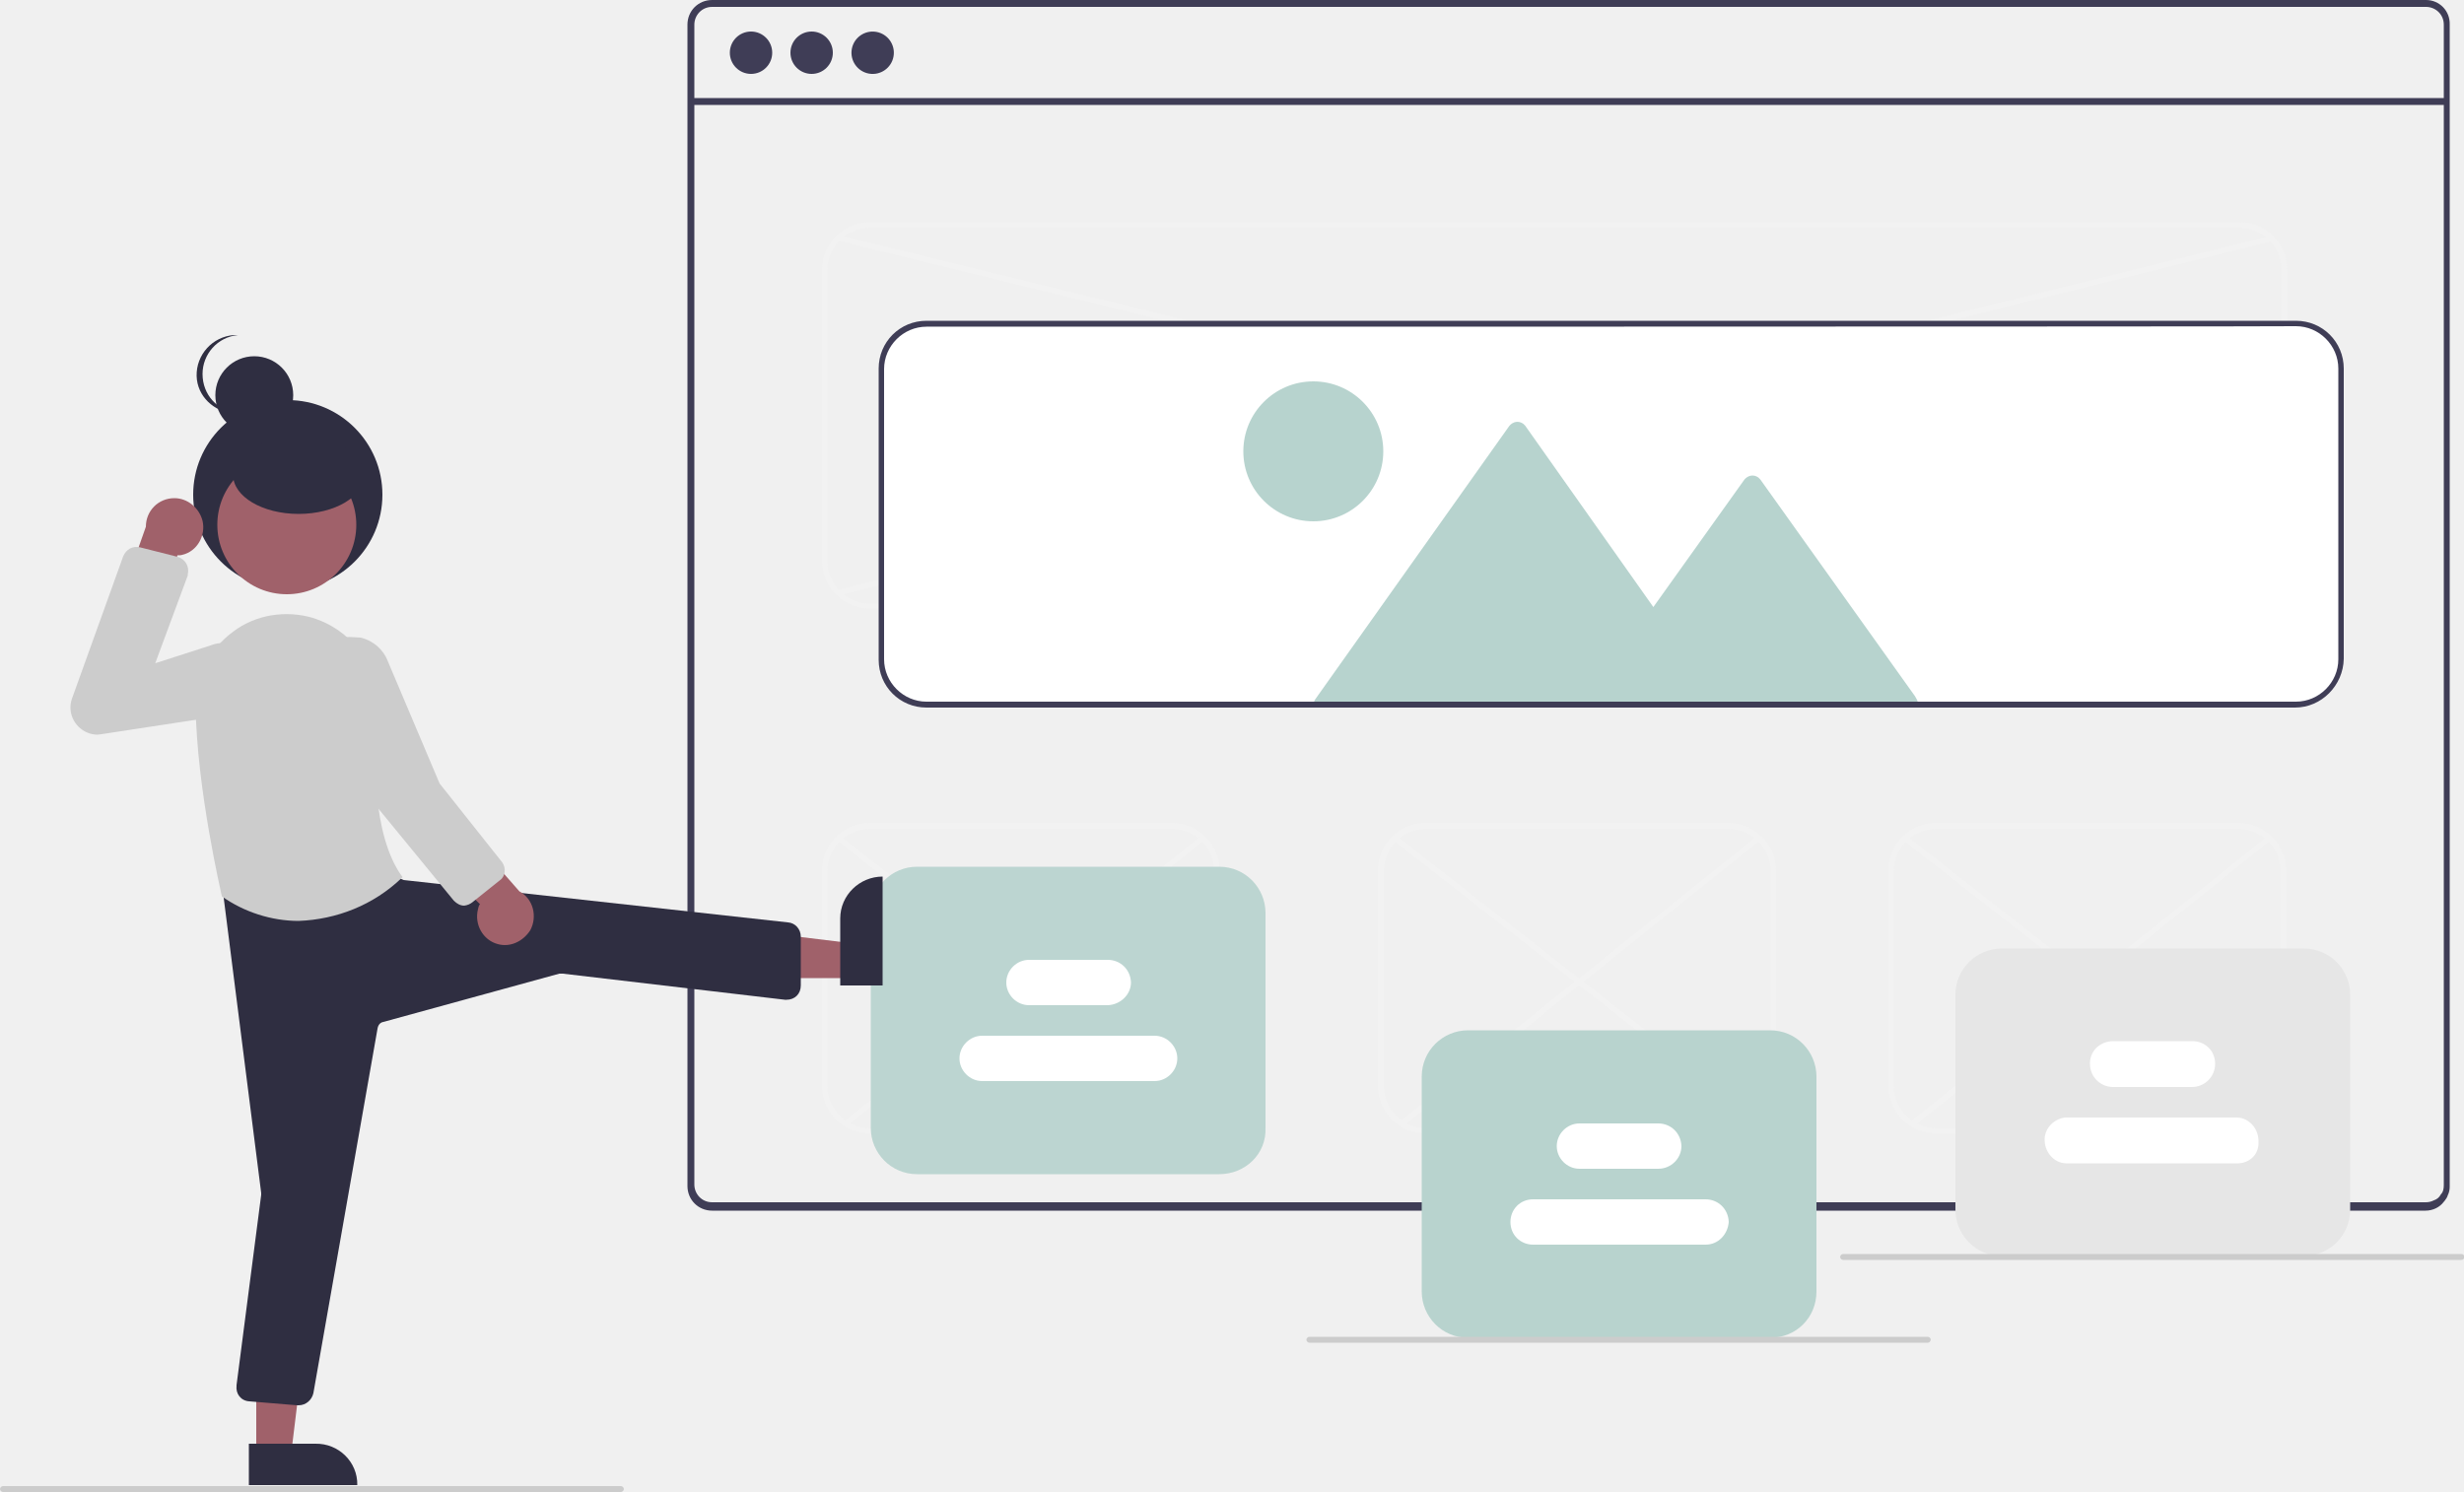
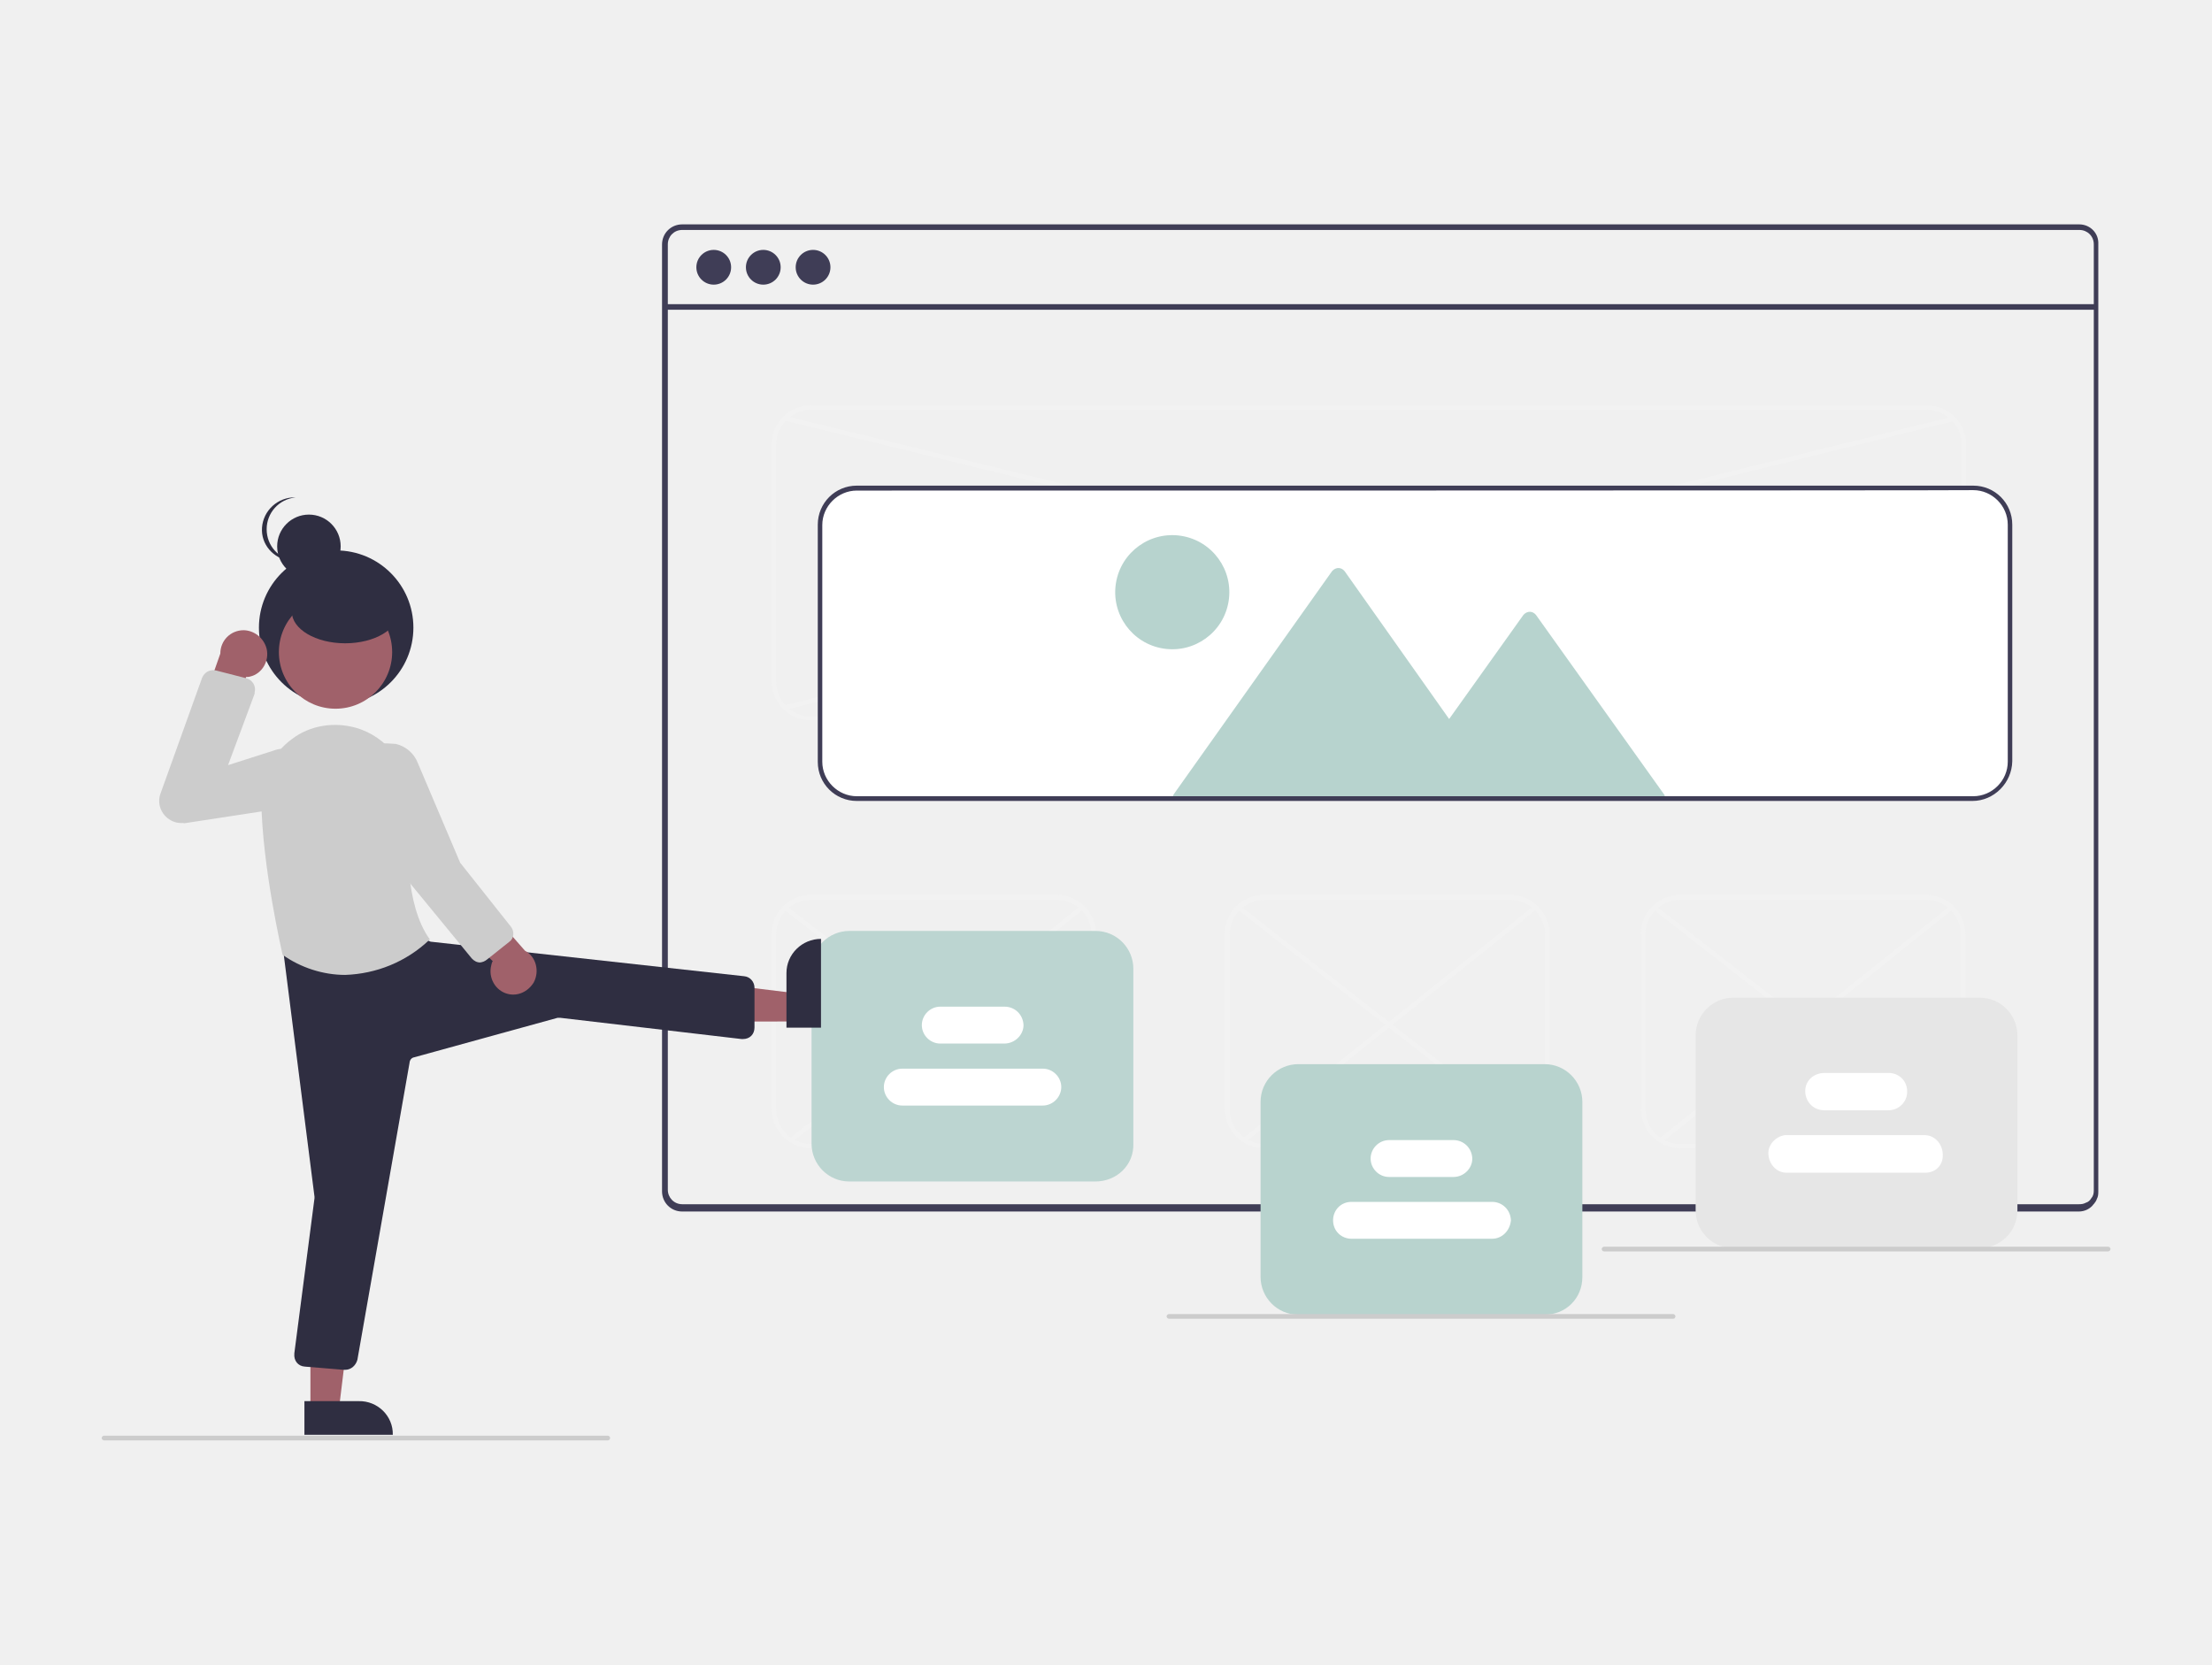
- <svg xmlns="http://www.w3.org/2000/svg" version="1.1" id="Capa_1" x="0px" y="0px" viewBox="0 0 500 302.8" style="enable-background:new 0 0 500 302.8;" xml:space="preserve">
+ <svg xmlns="http://www.w3.org/2000/svg" version="1.1" id="Capa_1" x="0px" y="0px" viewBox="0 0 1031.1 776.1" style="enable-background:new 0 0 1031.1 776.1;" xml:space="preserve">
  <style type="text/css">
	.st0{fill:#3F3D56;}
	.st1{fill:#F2F2F2;}
	.st2{fill:#FFFFFF;}
	.st3{fill:#B8D3CE;}
	.st4{fill:#CCCCCC;}
	.st5{fill:#BCD5D1;}
	.st6{fill:#E6E6E6;}
	.st7{fill:#A0616A;}
	.st8{fill:#2F2E41;}
	.st9{fill:#B7D3CE;}
</style>
  <g id="Grupo_1150">
    <g id="Grupo_502">
-       <path id="Trazado_910" class="st0" d="M492.3,0H144.5c-2.8,0-5,2.2-5,5l0,0v235.7c0,2.8,2.2,5,5,5l0,0h347.7    c1.5,0,2.9-0.7,3.7-1.8l0.1-0.1c0.3-0.4,0.6-0.8,0.7-1.2c0.3-0.6,0.4-1.2,0.4-1.8V5C497.2,2.2,495,0,492.3,0L492.3,0z     M495.9,240.5c0,0.7-0.1,1.4-0.6,1.9c-0.3,0.6-0.8,1-1.4,1.2c-0.6,0.3-1.1,0.4-1.7,0.4H144.5c-2.1,0-3.6-1.7-3.6-3.6V5    c0-1.9,1.5-3.6,3.6-3.6h0.1h347.7c1.9,0,3.6,1.5,3.6,3.6l0,0v235.5H495.9z" />
-       <rect id="Rectángulo_212" x="140.2" y="19.9" class="st0" width="356.3" height="1.4" />
-       <circle id="Elipse_124" class="st0" cx="152.4" cy="10.7" r="4.3" />
-       <circle id="Elipse_125" class="st0" cx="164.7" cy="10.7" r="4.3" />
-       <ellipse id="Elipse_126" transform="matrix(0.1735 -0.9848 0.9848 0.1735 135.8353 183.1582)" class="st0" cx="177" cy="10.7" rx="4.3" ry="4.3" />
-       <path id="Trazado_911" class="st1" d="M454.2,123.5H176.5c-5.4,0-9.7-4.4-9.7-9.7V54.8c0-5.4,4.4-9.7,9.7-9.7h277.9    c5.4,0,9.7,4.3,9.7,9.7v59.1C464,119.1,459.6,123.5,454.2,123.5z M176.5,46.2c-4.7,0-8.6,3.9-8.6,8.6l0,0v59.1    c0,4.7,3.9,8.6,8.6,8.6l0,0h277.9c4.7,0,8.6-3.9,8.6-8.6l0,0V54.8c0-4.7-3.9-8.6-8.6-8.6l0,0H176.5z" />
-       <path id="Trazado_912" class="st1" d="M237.8,230h-61.3c-5.4,0-9.7-4.3-9.7-9.7v-43.6c0-5.4,4.4-9.7,9.7-9.7h61.3    c5.4,0,9.7,4.4,9.7,9.7l0,0v43.6C247.4,225.7,243.2,230,237.8,230z M176.5,168.2c-4.7,0-8.6,3.9-8.6,8.6l0,0v43.6    c0,4.7,3.9,8.6,8.6,8.6l0,0h61.3c4.7,0,8.6-3.9,8.6-8.6l0,0v-43.6c0-4.7-3.9-8.6-8.6-8.6l0,0H176.5z" />
-       <path id="Trazado_913" class="st1" d="M454.2,230h-61.3c-5.4,0-9.7-4.3-9.7-9.7v-43.6c0-5.4,4.3-9.7,9.7-9.7h61.3    c5.4,0,9.7,4.4,9.7,9.7v43.6C464,225.7,459.6,230,454.2,230z M392.9,168.2c-4.7,0-8.6,3.9-8.6,8.6v43.6c0,4.7,3.9,8.6,8.6,8.6    h61.3c4.7,0,8.6-3.9,8.6-8.6l0,0v-43.6c0-4.7-3.9-8.6-8.6-8.6l0,0H392.9z" />
-       <path id="Trazado_914" class="st1" d="M350.6,230h-61.3c-5.4,0-9.7-4.3-9.7-9.7v-43.6c0-5.4,4.3-9.7,9.7-9.7h61.3    c5.4,0,9.8,4.3,9.8,9.7l0,0v43.6C360.4,225.7,356,230,350.6,230L350.6,230z M289.4,168.2c-4.7,0-8.6,3.9-8.6,8.6v43.6    c0,4.7,3.9,8.6,8.6,8.6h61.3c4.7,0,8.6-3.9,8.6-8.6v-43.6c0-4.7-3.9-8.6-8.6-8.6H289.4z" />
-       <rect id="Rectángulo_213" x="316.1" y="-66.9" transform="matrix(0.2377 -0.9713 0.9713 0.2377 159.6611 371.7209)" class="st1" width="1.1" height="302.1" />
-       <rect id="Rectángulo_214" x="165.7" y="83.8" transform="matrix(0.9708 -0.2399 0.2399 0.9708 -11.0231 78.1514)" class="st1" width="299.6" height="1.1" />
-       <path id="Trazado_915" class="st2" d="M465.7,143.3H188c-5.3,0-9.4-4.3-9.4-9.4V74.8c0-5.3,4.3-9.4,9.4-9.4h277.9    c5.3,0,9.4,4.3,9.4,9.4v58.9C475.1,139,471,143.3,465.7,143.3z" />
-       <rect id="Rectángulo_215" x="319.2" y="152.2" transform="matrix(0.6151 -0.7884 0.7884 0.6151 -33.599 328.5853)" class="st1" width="1.1" height="93.1" />
-       <rect id="Rectángulo_216" x="274.3" y="198.5" transform="matrix(0.7808 -0.6248 0.6248 0.7808 -54.0399 243.9862)" class="st1" width="92.8" height="1.1" />
-       <rect id="Rectángulo_217" x="206.3" y="152.2" transform="matrix(0.6151 -0.7884 0.7884 0.6151 -77.0464 239.5976)" class="st1" width="1.1" height="93.1" />
-       <rect id="Rectángulo_218" x="161.4" y="198.5" transform="matrix(0.7808 -0.6248 0.6248 0.7808 -78.7928 173.4731)" class="st1" width="92.8" height="1.1" />
-       <rect id="Rectángulo_219" x="422.8" y="152.2" transform="matrix(0.6151 -0.7884 0.7884 0.6151 6.2193 410.3008)" class="st1" width="1.1" height="93.1" />
-       <rect id="Rectángulo_220" x="377.9" y="198.5" transform="matrix(0.7808 -0.6248 0.6248 0.7808 -31.3609 308.7387)" class="st1" width="92.8" height="1.1" />
-       <path id="Trazado_916" class="st3" d="M359.2,271.5h-61.3c-5.3,0-9.4-4.3-9.4-9.4v-43.6c0-5.3,4.3-9.4,9.4-9.4h61.3    c5.3,0,9.4,4.3,9.4,9.4l0,0v43.6C368.6,267.4,364.5,271.5,359.2,271.5z" />
-       <path id="Trazado_917" class="st4" d="M391.2,272.5H265.7c-0.3,0-0.6-0.3-0.6-0.6c0-0.3,0.3-0.6,0.6-0.6h125.5    c0.3,0,0.6,0.3,0.6,0.6C391.7,272.2,391.6,272.5,391.2,272.5L391.2,272.5z" />
-       <path id="Trazado_918" class="st4" d="M126,302.8H0.6c-0.3,0-0.6-0.3-0.6-0.6c0-0.3,0.3-0.6,0.6-0.6l0,0H126    c0.3,0,0.6,0.3,0.6,0.6C126.6,302.5,126.3,302.8,126,302.8L126,302.8z" />
-       <path id="Trazado_919" class="st2" d="M336.5,237.2h-16c-2.5,0-4.6-2.1-4.6-4.6c0-2.5,2.1-4.6,4.6-4.6h16c2.5,0,4.6,1.9,4.7,4.6    C341.2,235.1,339.1,237.2,336.5,237.2L336.5,237.2z" />
-       <path id="Trazado_920" class="st2" d="M346.1,252.6h-35c-2.5,0-4.6-1.9-4.6-4.6c0-2.5,1.9-4.6,4.6-4.6h35c2.5,0,4.6,1.9,4.7,4.6    C350.6,250.5,348.7,252.6,346.1,252.6L346.1,252.6z" />
-       <path id="Trazado_921" class="st5" d="M247.4,238.3h-61.3c-5.3,0-9.4-4.3-9.4-9.4v-43.6c0-5.3,4.3-9.4,9.4-9.4h61.3    c5.3,0,9.4,4.3,9.4,9.4l0,0v43.6C257,234.2,252.7,238.3,247.4,238.3L247.4,238.3L247.4,238.3z" />
-       <path id="Trazado_922" class="st2" d="M224.8,204h-16c-2.5,0-4.6-2.1-4.6-4.6s2.1-4.6,4.6-4.6h16c2.5,0,4.6,1.9,4.7,4.6    C229.5,201.8,227.4,203.9,224.8,204L224.8,204z" />
-       <path id="Trazado_923" class="st2" d="M234.3,219.4h-35c-2.5,0-4.6-2.1-4.6-4.6c0-2.5,2.1-4.6,4.6-4.6h35c2.5,0,4.6,2.1,4.6,4.6    C238.9,217.3,236.8,219.4,234.3,219.4z" />
-       <path id="Trazado_924" class="st6" d="M467.5,254.9h-61.3c-5.3,0-9.4-4.3-9.4-9.4l0,0v-43.6c0-5.3,4.3-9.4,9.4-9.4h61.3    c5.3,0,9.4,4.3,9.4,9.4v43.6C476.9,250.8,472.6,254.9,467.5,254.9L467.5,254.9z" />
-       <path id="Trazado_925" class="st2" d="M444.8,220.6h-16c-2.5,0-4.6-1.9-4.7-4.6c-0.1-2.6,1.9-4.6,4.6-4.7h16.2    c2.5,0,4.6,1.9,4.6,4.6C449.5,218.5,447.4,220.6,444.8,220.6L444.8,220.6z" />
-       <path id="Trazado_926" class="st2" d="M454.2,236.1h-35c-2.5-0.1-4.4-2.4-4.3-5c0.1-2.2,1.9-4,4.1-4.3h35c2.5,0.1,4.4,2.4,4.3,5    C458.4,234.2,456.6,236,454.2,236.1L454.2,236.1z" />
-       <path id="Trazado_927" class="st7" d="M172.6,198.5v-7.1l-27.1-3.3v10.4H172.6z" />
-       <path id="Trazado_928" class="st8" d="M179.1,177.9V200h-8.6v-13.6C170.5,181.7,174.4,177.9,179.1,177.9L179.1,177.9z" />
-       <path id="Trazado_929" class="st7" d="M52,294.9h7.1l3.3-27.1H52V294.9z" />
-       <path id="Trazado_930" class="st8" d="M72.5,301.4h-22v-8.4H64C68.7,292.9,72.6,296.7,72.5,301.4L72.5,301.4z" />
-       <path id="Trazado_931" class="st8" d="M60.6,285.2h-0.3l-9.7-0.8c-1.7-0.1-2.8-1.5-2.6-3.2v-0.1l5-38.6c0-0.1,0-0.3,0-0.4    l-7.9-62.2c-0.1-1.7,1-3,2.5-3.3l0,0h0.3l27.9-0.4h0.6l5.5,2.4l78,8.6c1.5,0.1,2.6,1.4,2.6,2.9V200c0,1.7-1.2,2.9-2.9,2.9l0,0    h-0.3l-45.1-5.3c-0.3,0-0.4,0-0.7,0l-35.7,9.8c-0.7,0.1-1.1,0.7-1.2,1.4l-13,73.9C63.3,284.1,62.1,285.2,60.6,285.2L60.6,285.2z" />
-       <circle id="Elipse_127" class="st8" cx="58.4" cy="100.4" r="19.2" />
-       <circle id="Elipse_128" class="st8" cx="51.6" cy="80.2" r="7.9" />
-       <path id="Trazado_932" class="st8" d="M41.1,75.9c0-4,3-7.5,7.2-7.9h-0.8c-4.4,0.3-7.7,4-7.6,8.3c0.1,4.1,3.5,7.3,7.6,7.6    c0.3,0,0.6,0,0.8,0C44.1,83.4,41.1,80.1,41.1,75.9L41.1,75.9z" />
-       <path id="Trazado_933" class="st4" d="M60.6,186.9c-5.5,0-11.1-1.8-15.6-5l0,0v-0.1c0-0.1-5.1-21.7-5.3-38.5    c0-5.9,2.8-11.6,7.6-15.1c4.6-3.5,10.7-4.4,16.2-2.8l0,0l1.1,0.4c7.7,2.9,12.6,10.5,11.9,18.8c-0.7,8.9-1,24.9,5.1,33.3l0.1,0.1    l-0.1,0.1C75.8,183.7,68.3,186.6,60.6,186.9z" />
-       <circle id="Elipse_129" class="st7" cx="58.2" cy="106.5" r="14.1" />
-       <path id="Trazado_934" class="st7" d="M41.1,105.7c0.7,3-1.1,6.2-4.1,6.9l0,0c-0.3,0.1-0.7,0.1-1,0.1l-5.5,19.8l-7.1-8l6.2-17.6    c0-3.2,2.5-5.8,5.8-5.8C38,101.1,40.4,103,41.1,105.7L41.1,105.7z" />
-       <path id="Trazado_935" class="st4" d="M19.8,149.1c-3,0-5.5-2.5-5.5-5.5c0-0.7,0.1-1.2,0.3-1.8l10.4-28.9c0.6-1.4,1.9-2.2,3.5-1.8    l7.5,1.9c1.5,0.4,2.5,1.9,2.1,3.5l0,0v0.3l-6.6,17.8l11.2-3.6c3.7-1.5,8,0.4,9.4,4.1c1.5,3.7-0.4,8-4.1,9.4    c-0.3,0.1-0.6,0.1-0.8,0.3c-0.4,0.1-0.7,0.1-1.1,0.3L20.6,149C20.3,149,20.1,149.1,19.8,149.1z" />
-       <ellipse id="Elipse_130" class="st8" cx="60.6" cy="96.4" rx="13.3" ry="7.9" />
-       <path id="Trazado_936" class="st7" d="M101,191.6c-3-0.8-4.8-4-4-7.1l0,0c0.1-0.3,0.1-0.7,0.4-1l-14.7-14.4l10.4-2.2l12.3,14    c2.8,1.5,3.7,5.1,2.2,7.9C106.1,191.1,103.5,192.3,101,191.6L101,191.6z" />
-       <path id="Trazado_937" class="st4" d="M94.2,183.8c-0.8,0-1.5-0.4-2.1-1l-15.9-19.4l-12.4-23.9c-0.8-2.5-0.4-5.1,1.2-7.2    c1.5-1.9,3.9-3.2,6.4-3c0.6,0,1.2,0.1,1.8,0.1c2.5,0.6,4.6,2.4,5.5,4.8l10.5,24.8l12.7,16c0.8,1.1,0.7,2.8-0.4,3.6l-5.5,4.4    C95.4,183.5,94.9,183.7,94.2,183.8L94.2,183.8z" />
-       <path id="Trazado_938" class="st4" d="M499.4,255.7H374c-0.3,0-0.6-0.3-0.6-0.6s0.3-0.6,0.6-0.6h125.5c0.3,0,0.6,0.3,0.6,0.6    C500,255.6,499.7,255.7,499.4,255.7z" />
-       <path id="Trazado_939" class="st9" d="M389.1,142.2v0.7H266.7v-0.7l0.7-1l38.9-54.8c0.7-0.8,1.8-1.1,2.8-0.4    c0.1,0.1,0.3,0.3,0.4,0.4l26,36.8l18.5-25.9c0.7-0.8,1.8-1.1,2.8-0.4l0,0c0.1,0.1,0.3,0.3,0.4,0.4l31.4,44L389.1,142.2z" />
-       <circle id="Elipse_131" class="st9" cx="266.5" cy="91.6" r="14.2" />
-       <path id="Trazado_940" class="st0" d="M465.7,143.6H188c-5.4,0-9.7-4.3-9.7-9.7V74.8c0-5.4,4.3-9.7,9.7-9.7h277.9    c5.4,0,9.7,4.3,9.7,9.7v58.9C475.5,139.1,471.1,143.6,465.7,143.6z M188,66.3c-4.7,0-8.6,3.9-8.6,8.6v58.9c0,4.7,3.9,8.6,8.6,8.6    h277.9c4.7,0,8.6-3.9,8.6-8.6V74.8c0-4.7-3.9-8.6-8.6-8.6C465.8,66.3,188,66.3,188,66.3z" />
+       <path id="Trazado_910" class="st0" d="M969.2,104.6H318c-5.2,0-9.4,4.1-9.4,9.4l0,0v441.4c0,5.2,4.1,9.4,9.4,9.4l0,0H969    c2.8,0,5.4-1.3,6.9-3.4l0.2-0.2c0.6-0.7,1.1-1.5,1.3-2.2c0.6-1.1,0.7-2.2,0.7-3.4V113.9C978.4,108.7,974.3,104.6,969.2,104.6    L969.2,104.6z M976,554.9c0,1.3-0.2,2.6-1.1,3.6c-0.6,1.1-1.5,1.9-2.6,2.2c-1.1,0.6-2.1,0.7-3.2,0.7H318c-3.9,0-6.7-3.2-6.7-6.7    V113.9c0-3.6,2.8-6.7,6.7-6.7h0.2h651.1c3.6,0,6.7,2.8,6.7,6.7l0,0L976,554.9L976,554.9z" />
+       <rect id="Rectángulo_212" x="309.9" y="141.8" class="st0" width="667.2" height="2.6" />
+       <circle id="Elipse_124" class="st0" cx="332.7" cy="124.6" r="8.1" />
+       <circle id="Elipse_125" class="st0" cx="355.8" cy="124.6" r="8.1" />
+       <ellipse id="Elipse_126" class="st0" cx="379" cy="124.6" rx="8.1" ry="8.1" />
+       <path id="Trazado_911" class="st1" d="M897.9,335.8h-520c-10.1,0-18.2-8.2-18.2-18.2V207.2c0-10.1,8.2-18.2,18.2-18.2h520.4    c10.1,0,18.2,8.1,18.2,18.2v110.7C916.2,327.6,908,335.8,897.9,335.8z M377.9,191.1c-8.8,0-16.1,7.3-16.1,16.1l0,0v110.7    c0,8.8,7.3,16.1,16.1,16.1l0,0h520.4c8.8,0,16.1-7.3,16.1-16.1l0,0V207.2c0-8.8-7.3-16.1-16.1-16.1l0,0    C898.3,191.1,377.9,191.1,377.9,191.1z" />
+       <path id="Trazado_912" class="st1" d="M492.7,535.2H377.9c-10.1,0-18.2-8.1-18.2-18.2v-81.6c0-10.1,8.2-18.2,18.2-18.2h114.8    c10.1,0,18.2,8.2,18.2,18.2l0,0v81.6C510.6,527.2,502.8,535.2,492.7,535.2z M377.9,419.5c-8.8,0-16.1,7.3-16.1,16.1l0,0v81.6    c0,8.8,7.3,16.1,16.1,16.1l0,0h114.8c8.8,0,16.1-7.3,16.1-16.1l0,0v-81.6c0-8.8-7.3-16.1-16.1-16.1l0,0L377.9,419.5L377.9,419.5z" />
+       <path id="Trazado_913" class="st1" d="M897.9,535.2H783.1c-10.1,0-18.2-8.1-18.2-18.2v-81.6c0-10.1,8.1-18.2,18.2-18.2h114.8    c10.1,0,18.2,8.2,18.2,18.2v81.6C916.2,527.2,908,535.2,897.9,535.2z M783.1,419.5c-8.8,0-16.1,7.3-16.1,16.1v81.6    c0,8.8,7.3,16.1,16.1,16.1h114.8c8.8,0,16.1-7.3,16.1-16.1l0,0v-81.6c0-8.8-7.3-16.1-16.1-16.1l0,0L783.1,419.5L783.1,419.5z" />
+       <path id="Trazado_914" class="st1" d="M703.9,535.2H589.1c-10.1,0-18.2-8.1-18.2-18.2v-81.6c0-10.1,8.1-18.2,18.2-18.2h114.8    c10.1,0,18.4,8.1,18.4,18.2l0,0v81.6C722.2,527.2,714,535.2,703.9,535.2L703.9,535.2z M589.3,419.5c-8.8,0-16.1,7.3-16.1,16.1    v81.6c0,8.8,7.3,16.1,16.1,16.1h114.8c8.8,0,16.1-7.3,16.1-16.1v-81.6c0-8.8-7.3-16.1-16.1-16.1L589.3,419.5L589.3,419.5z" />
+       <rect id="Rectángulo_213" x="639.3" y="-20.7" transform="matrix(0.2377 -0.9713 0.9713 0.2377 233.4924 821.8113)" class="st1" width="2.1" height="565.7" />
+       <rect id="Rectángulo_214" x="357.7" y="261.5" transform="matrix(0.9708 -0.2399 0.2399 0.9708 -44.3373 160.7589)" class="st1" width="561" height="2.1" />
+       <path id="Trazado_915" class="st2" d="M919.4,372.9h-520c-9.9,0-17.6-8.1-17.6-17.6V244.6c0-9.9,8.1-17.6,17.6-17.6h520.4    c9.9,0,17.6,8.1,17.6,17.6v110.3C937,364.8,929.3,372.9,919.4,372.9z" />
+       <rect id="Rectángulo_215" x="645.1" y="389.5" transform="matrix(0.6151 -0.7884 0.7884 0.6151 -127.1579 692.9243)" class="st1" width="2.1" height="174.3" />
+       <rect id="Rectángulo_216" x="561.1" y="476.2" transform="matrix(0.7808 -0.6248 0.6248 0.7808 -156.14 509.4488)" class="st1" width="173.8" height="2.1" />
+       <rect id="Rectángulo_217" x="433.7" y="389.6" transform="matrix(0.6151 -0.7884 0.7884 0.6151 -208.5516 526.2718)" class="st1" width="2.1" height="174.3" />
+       <rect id="Rectángulo_218" x="349.6" y="476.3" transform="matrix(0.7808 -0.6248 0.6248 0.7808 -202.5161 377.3676)" class="st1" width="173.8" height="2.1" />
+       <rect id="Rectángulo_219" x="839" y="389.6" transform="matrix(0.6151 -0.7884 0.7884 0.6151 -52.5909 845.8168)" class="st1" width="2.1" height="174.3" />
+       <rect id="Rectángulo_220" x="755" y="476.3" transform="matrix(0.7808 -0.6248 0.6248 0.7808 -113.6543 630.6287)" class="st1" width="173.8" height="2.1" />
+       <path id="Trazado_916" class="st3" d="M720,612.9H605.2c-9.9,0-17.6-8.1-17.6-17.6v-81.6c0-9.9,8.1-17.6,17.6-17.6H720    c9.9,0,17.6,8.1,17.6,17.6l0,0v81.6C737.6,605.3,729.9,612.9,720,612.9z" />
+       <path id="Trazado_917" class="st4" d="M779.9,614.8h-235c-0.6,0-1.1-0.6-1.1-1.1c0-0.6,0.6-1.1,1.1-1.1h235c0.6,0,1.1,0.6,1.1,1.1    C780.8,614.3,780.7,614.8,779.9,614.8L779.9,614.8z" />
+       <path id="Trazado_918" class="st4" d="M283.3,671.5H48.5c-0.6,0-1.1-0.6-1.1-1.1c0-0.6,0.6-1.1,1.1-1.1l0,0h234.8    c0.6,0,1.1,0.6,1.1,1.1C284.4,671,283.9,671.5,283.3,671.5L283.3,671.5z" />
+       <path id="Trazado_919" class="st2" d="M677.5,548.7h-30c-4.7,0-8.6-3.9-8.6-8.6s3.9-8.6,8.6-8.6h30c4.7,0,8.6,3.6,8.8,8.6    C686.3,544.8,682.3,548.7,677.5,548.7L677.5,548.7z" />
+       <path id="Trazado_920" class="st2" d="M695.5,577.5h-65.5c-4.7,0-8.6-3.6-8.6-8.6c0-4.7,3.6-8.6,8.6-8.6h65.5    c4.7,0,8.6,3.6,8.8,8.6C703.9,573.6,700.3,577.5,695.5,577.5L695.5,577.5z" />
+       <path id="Trazado_921" class="st5" d="M510.6,550.8H395.9c-9.9,0-17.6-8.1-17.6-17.6v-81.6c0-9.9,8.1-17.6,17.6-17.6h114.8    c9.9,0,17.6,8.1,17.6,17.6l0,0v81.6C528.6,543.1,520.6,550.8,510.6,550.8L510.6,550.8L510.6,550.8z" />
+       <path id="Trazado_922" class="st2" d="M468.3,486.5h-30c-4.7,0-8.6-3.9-8.6-8.6s3.9-8.6,8.6-8.6h30c4.7,0,8.6,3.6,8.8,8.6    C477.1,482.4,473.2,486.4,468.3,486.5L468.3,486.5z" />
+       <path id="Trazado_923" class="st2" d="M486.1,515.4h-65.5c-4.7,0-8.6-3.9-8.6-8.6c0-4.7,3.9-8.6,8.6-8.6h65.5    c4.7,0,8.6,3.9,8.6,8.6C494.7,511.4,490.8,515.4,486.1,515.4z" />
+       <path id="Trazado_924" class="st6" d="M922.8,581.9H808c-9.9,0-17.6-8.1-17.6-17.6l0,0v-81.6c0-9.9,8.1-17.6,17.6-17.6h114.8    c9.9,0,17.6,8.1,17.6,17.6v81.6C940.4,574.2,932.3,581.9,922.8,581.9L922.8,581.9z" />
+       <path id="Trazado_925" class="st2" d="M880.3,517.6h-30c-4.7,0-8.6-3.6-8.8-8.6c-0.2-4.9,3.6-8.6,8.6-8.8h30.3    c4.7,0,8.6,3.6,8.6,8.6C889.1,513.7,885.1,517.6,880.3,517.6L880.3,517.6z" />
+       <path id="Trazado_926" class="st2" d="M897.9,546.7h-65.5c-4.7-0.2-8.2-4.5-8.1-9.4c0.2-4.1,3.6-7.5,7.7-8.1h65.5    c4.7,0.2,8.2,4.5,8.1,9.4C905.7,543.1,902.4,546.5,897.9,546.7L897.9,546.7z" />
+       <path id="Trazado_927" class="st7" d="M370.6,476.2V463l-50.7-6.2v19.5L370.6,476.2L370.6,476.2z" />
+       <path id="Trazado_928" class="st8" d="M382.7,437.7v41.4h-16.1v-25.5C366.6,444.8,373.9,437.7,382.7,437.7L382.7,437.7z" />
+       <path id="Trazado_929" class="st7" d="M144.7,656.8H158l6.2-50.7h-19.5V656.8z" />
+       <path id="Trazado_930" class="st8" d="M183.1,668.9h-41.2v-15.7h25.3C176,653,183.3,660.1,183.1,668.9L183.1,668.9z" />
+       <path id="Trazado_931" class="st8" d="M160.9,638.6h-0.6l-18.2-1.5c-3.2-0.2-5.2-2.8-4.9-6v-0.2l9.4-72.3c0-0.2,0-0.6,0-0.7    l-14.8-116.5c-0.2-3.2,1.9-5.6,4.7-6.2l0,0h0.6l52.2-0.7h1.1l10.3,4.5l146.1,16.1c2.8,0.2,4.9,2.6,4.9,5.4v18.5    c0,3.2-2.2,5.4-5.4,5.4l0,0h-0.6l-84.5-9.9c-0.6,0-0.7,0-1.3,0l-66.8,18.4c-1.3,0.2-2.1,1.3-2.2,2.6l-24.3,138.4    C165.9,636.5,163.7,638.6,160.9,638.6L160.9,638.6z" />
+       <circle id="Elipse_127" class="st8" cx="156.7" cy="292.6" r="36" />
+       <circle id="Elipse_128" class="st8" cx="144" cy="254.7" r="14.8" />
+       <path id="Trazado_932" class="st8" d="M124.3,246.7c0-7.5,5.6-14,13.5-14.8h-1.5c-8.2,0.6-14.4,7.5-14.2,15.5    c0.2,7.7,6.6,13.7,14.2,14.2c0.6,0,1.1,0,1.5,0C130,260.7,124.3,254.5,124.3,246.7L124.3,246.7z" />
+       <path id="Trazado_933" class="st4" d="M160.9,454.5c-10.3,0-20.8-3.4-29.2-9.4l0,0V445c0-0.2-9.5-40.6-9.9-72.1    c0-11,5.2-21.7,14.2-28.3c8.6-6.6,20-8.2,30.3-5.2l0,0l2.1,0.7c14.4,5.4,23.6,19.7,22.3,35.2c-1.3,16.7-1.9,46.6,9.5,62.4l0.2,0.2    l-0.2,0.2C189.3,448.5,175.3,454,160.9,454.5z" />
+       <circle id="Elipse_129" class="st7" cx="156.4" cy="304" r="26.4" />
+       <path id="Trazado_934" class="st7" d="M124.3,302.5c1.3,5.6-2.1,11.6-7.7,12.9l0,0c-0.6,0.2-1.3,0.2-1.9,0.2l-10.3,37.1l-13.3-15    l11.6-33c0-6,4.7-10.9,10.9-10.9C118.5,293.9,123,297.4,124.3,302.5L124.3,302.5z" />
+       <path id="Trazado_935" class="st4" d="M84.5,383.7c-5.6,0-10.3-4.7-10.3-10.3c0-1.3,0.2-2.2,0.6-3.4L94.2,316    c1.1-2.6,3.6-4.1,6.6-3.4l14,3.6c2.8,0.7,4.7,3.6,3.9,6.6l0,0v0.6l-12.4,33.3l21-6.7c6.9-2.8,15,0.7,17.6,7.7    c2.8,6.9-0.7,15-7.7,17.6c-0.6,0.2-1.1,0.2-1.5,0.6c-0.7,0.2-1.3,0.2-2.1,0.6l-47.7,7.3C85.4,383.6,85,383.7,84.5,383.7z" />
+       <ellipse id="Elipse_130" class="st8" cx="160.9" cy="285.1" rx="24.9" ry="14.8" />
+       <path id="Trazado_936" class="st7" d="M236.5,463.3c-5.6-1.5-9-7.5-7.5-13.3l0,0c0.2-0.6,0.2-1.3,0.7-1.9l-27.5-27l19.5-4.1    l23,26.2c5.2,2.8,6.9,9.5,4.1,14.8C246.1,462.4,241.2,464.6,236.5,463.3L236.5,463.3z" />
+       <path id="Trazado_937" class="st4" d="M223.8,448.7c-1.5,0-2.8-0.7-3.9-1.9l-29.8-36.3l-23.2-44.8c-1.5-4.7-0.7-9.5,2.2-13.5    c2.8-3.6,7.3-6,12-5.6c1.1,0,2.2,0.2,3.4,0.2c4.7,1.1,8.6,4.5,10.3,9l19.7,46.4l23.8,30c1.5,2.1,1.3,5.2-0.7,6.7l-10.3,8.2    C226,448.2,225.1,448.5,223.8,448.7L223.8,448.7z" />
+       <path id="Trazado_938" class="st4" d="M982.5,583.4H747.7c-0.6,0-1.1-0.6-1.1-1.1s0.6-1.1,1.1-1.1h235c0.6,0,1.1,0.6,1.1,1.1    C983.6,583.2,983.1,583.4,982.5,583.4z" />
+       <path id="Trazado_939" class="st9" d="M776,370.8v1.3H546.8v-1.3l1.3-1.9l72.8-102.6c1.3-1.5,3.4-2.1,5.2-0.7    c0.2,0.2,0.6,0.6,0.7,0.7l48.7,68.9l34.6-48.5c1.3-1.5,3.4-2.1,5.2-0.7l0,0c0.2,0.2,0.6,0.6,0.7,0.7l58.8,82.4L776,370.8z" />
+       <ellipse id="Elipse_131" transform="matrix(0.1602 -0.9871 0.9871 0.1602 186.3707 771.1987)" class="st9" cx="546.4" cy="276.1" rx="26.6" ry="26.6" />
+       <path id="Trazado_940" class="st0" d="M919.4,373.4h-520c-10.1,0-18.2-8.1-18.2-18.2V244.6c0-10.1,8.1-18.2,18.2-18.2h520.4    c10.1,0,18.2,8.1,18.2,18.2v110.3C937.8,365,929.5,373.4,919.4,373.4z M399.4,228.7c-8.8,0-16.1,7.3-16.1,16.1v110.3    c0,8.8,7.3,16.1,16.1,16.1h520.4c8.8,0,16.1-7.3,16.1-16.1V244.6c0-8.8-7.3-16.1-16.1-16.1C919.6,228.7,399.4,228.7,399.4,228.7z" />
    </g>
  </g>
</svg>
